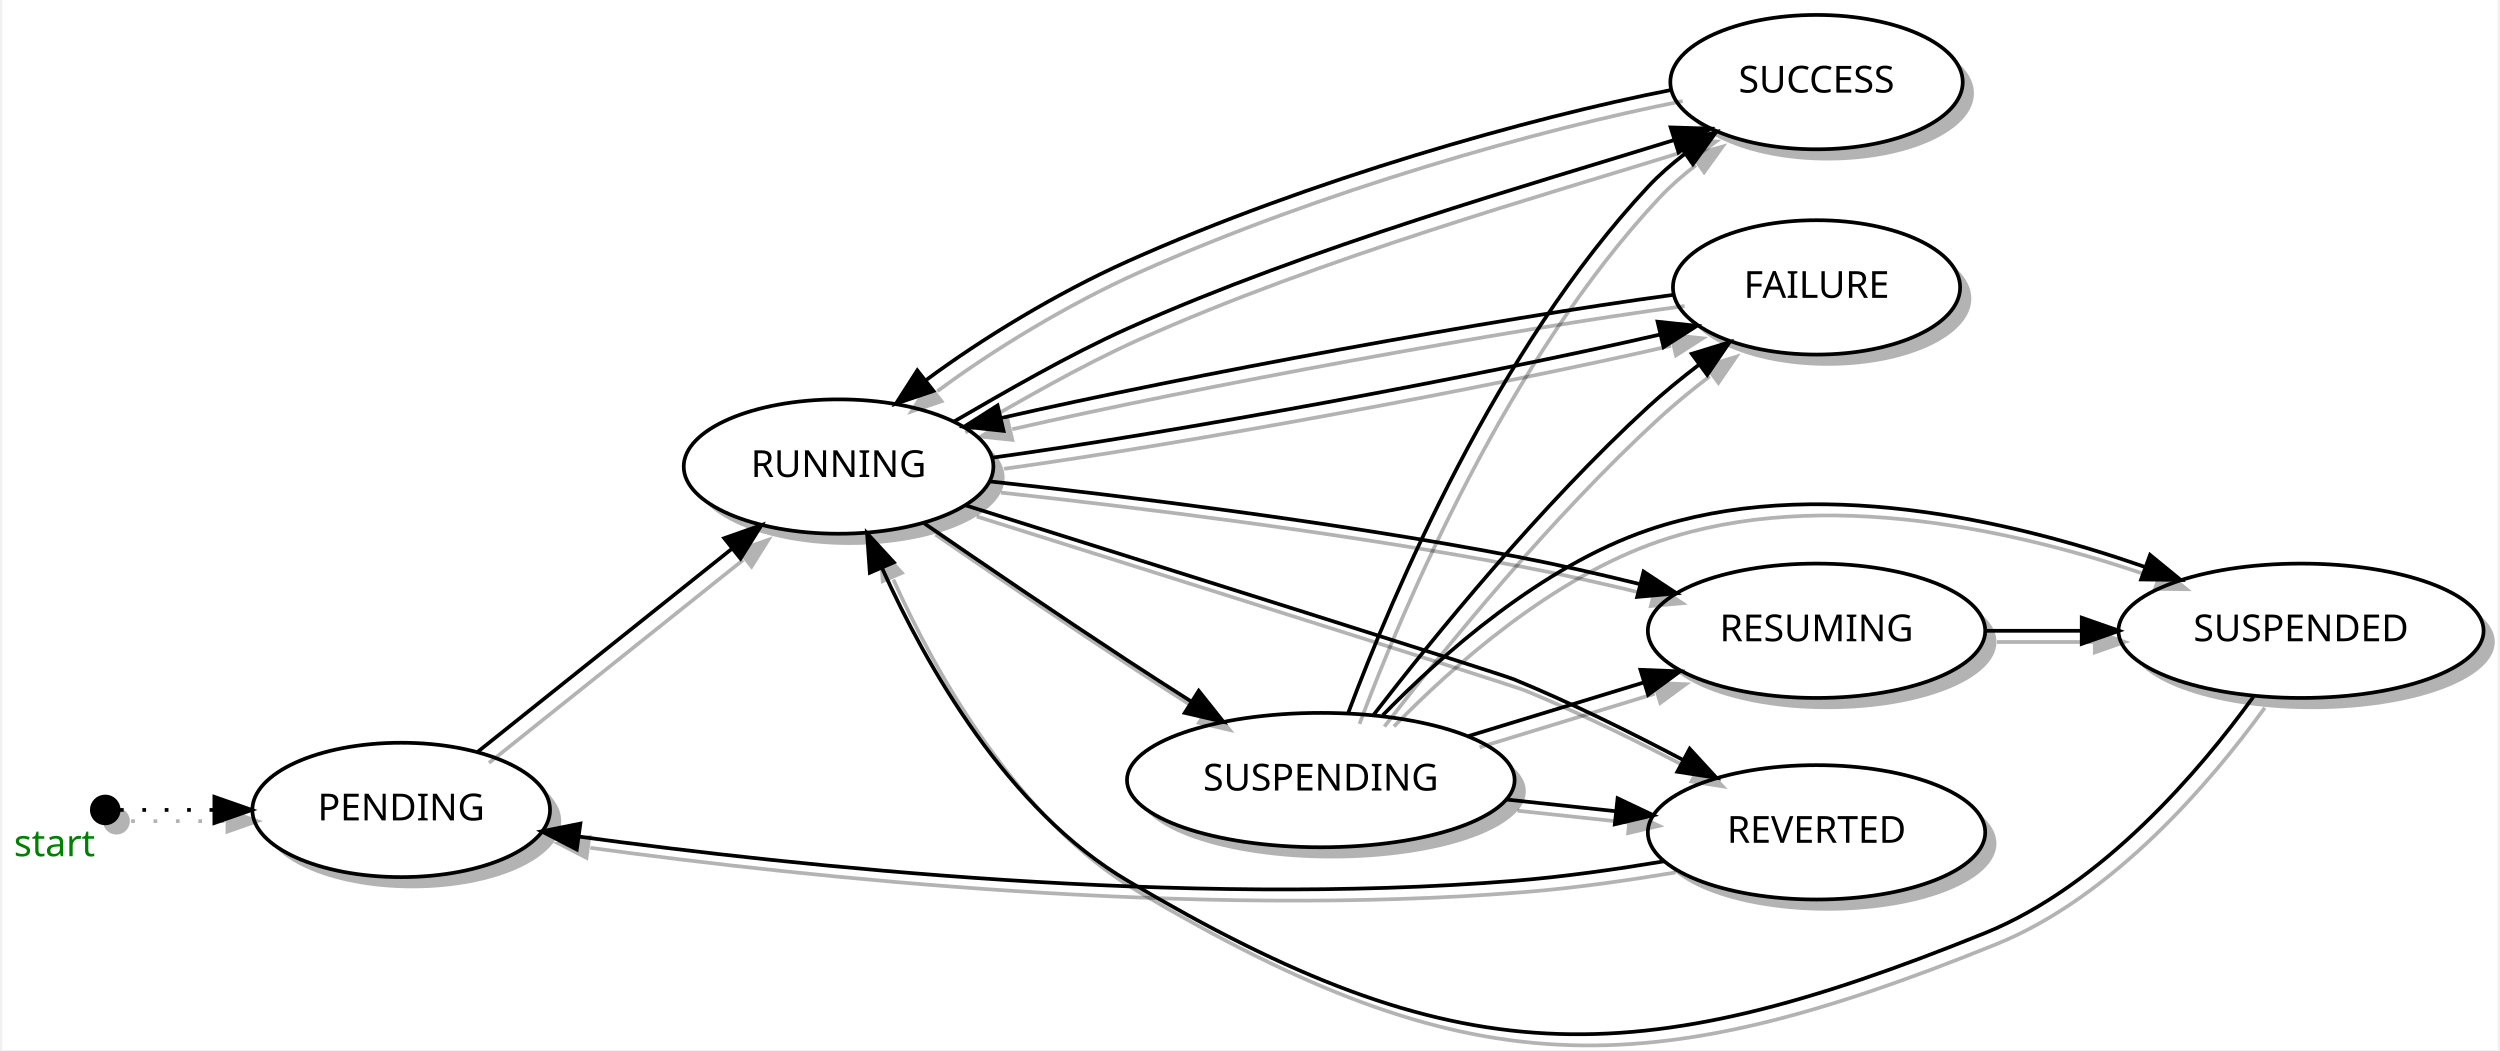
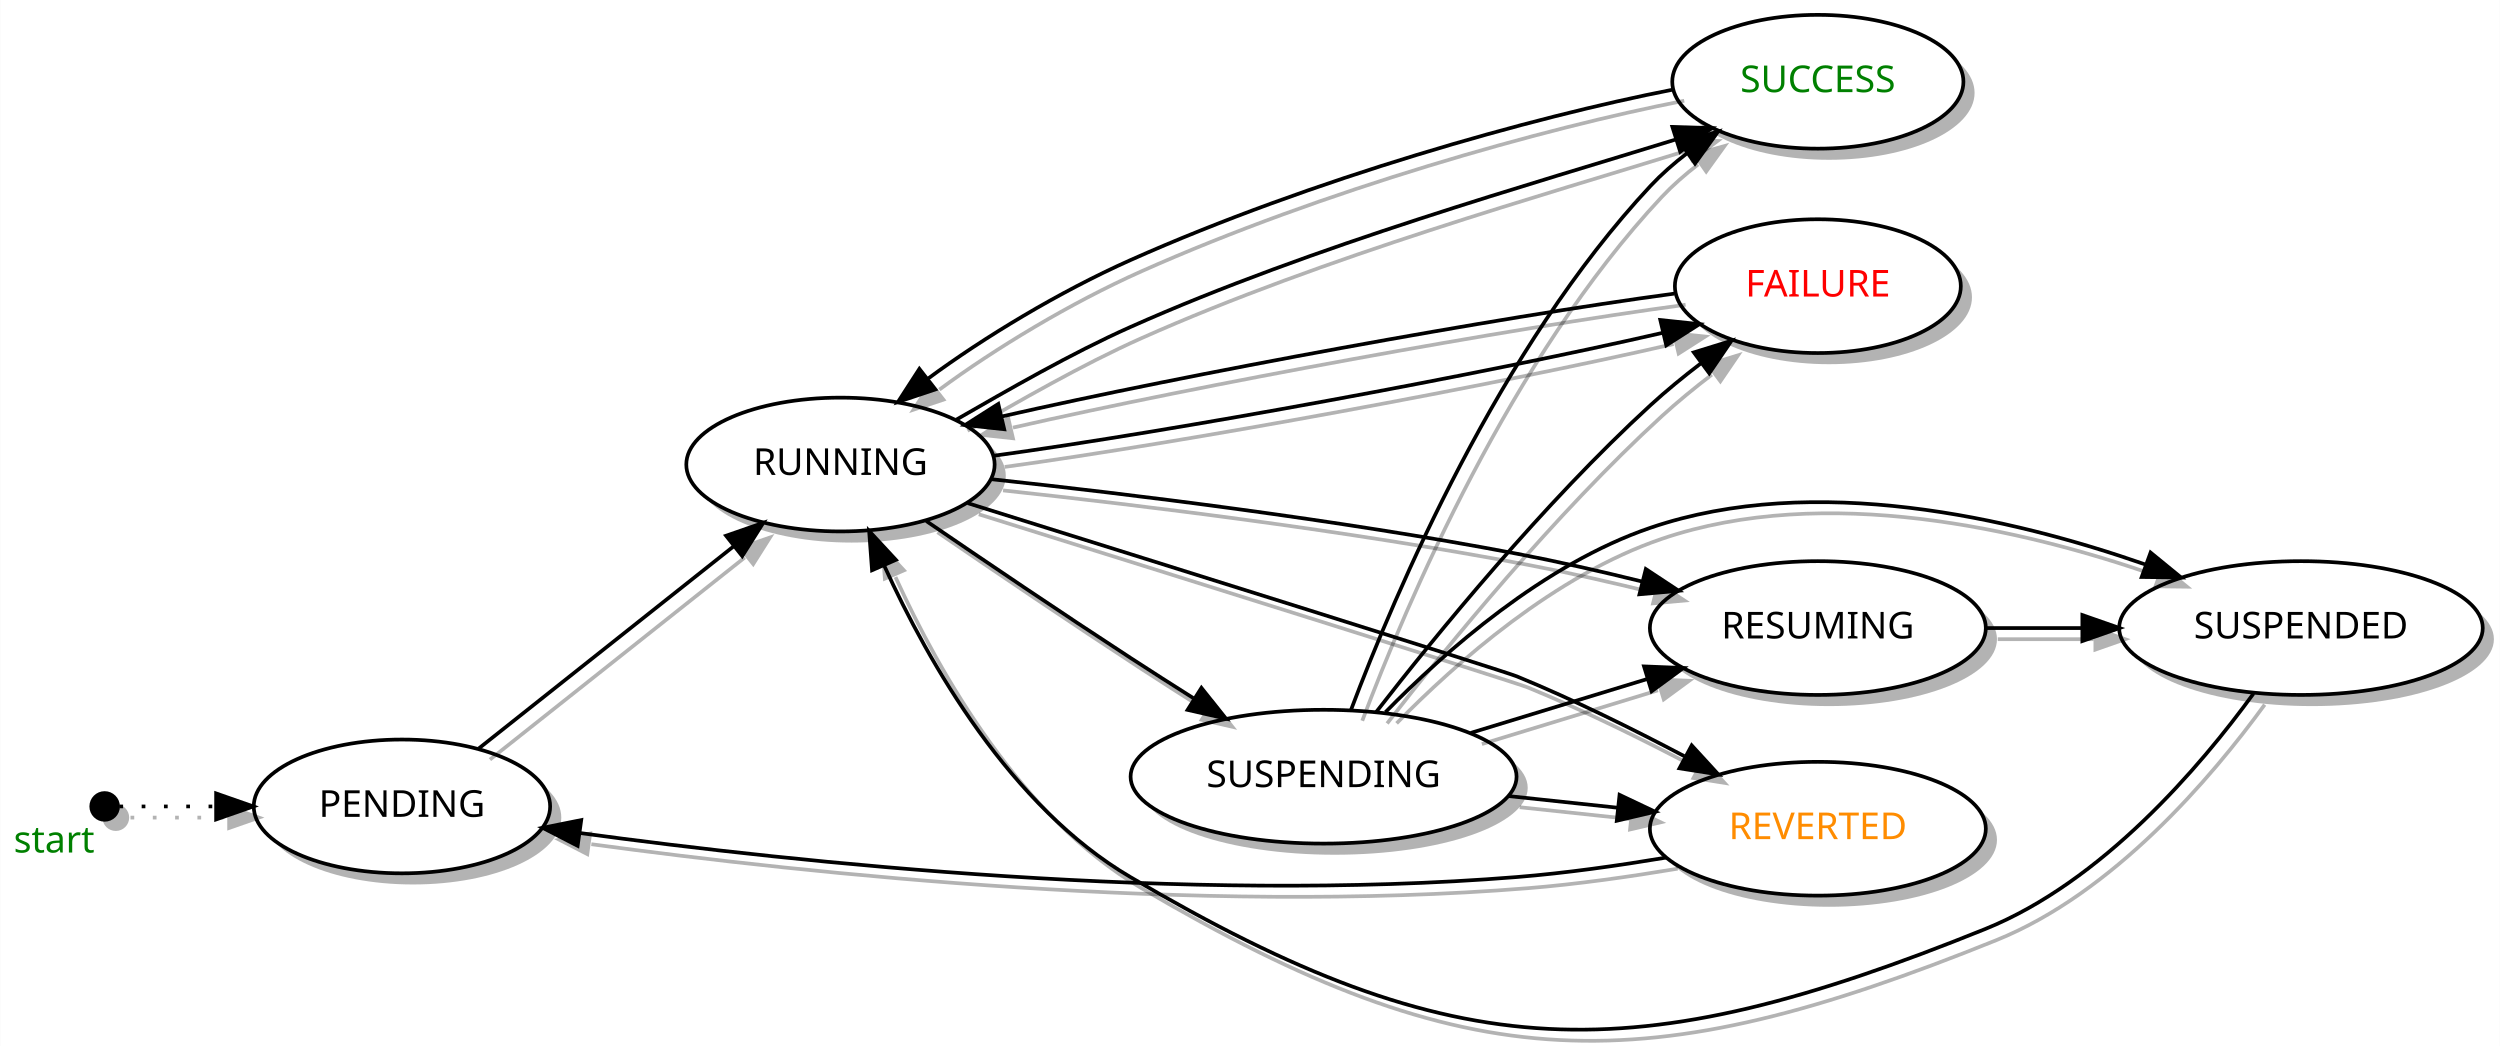
- <svg xmlns="http://www.w3.org/2000/svg" width="669pt" height="281pt" viewBox="0.00 0.00 668.61 281.34" preserveAspectRatio="xMidYMid meet" zoomAndPan="magnify" version="1.1" contentScriptType="application/ecmascript" contentStyleType="text/css">
+ <svg xmlns="http://www.w3.org/2000/svg" width="672pt" height="281pt" viewBox="0.00 0.00 671.60 281.30" preserveAspectRatio="xMidYMid meet" zoomAndPan="magnify" version="1.1" contentScriptType="application/ecmascript" contentStyleType="text/css">
  <defs>
    <linearGradient id="white" x1="0%" y1="0%" x2="0%" y2="0%">
      <stop offset="0%" style="stop-color:rgb(255,255,255);stop-opacity:1" />
    </linearGradient>
    <linearGradient id="black" x1="0%" y1="0%" x2="0%" y2="0%">
      <stop offset="0%" style="stop-color:rgb(0,0,0);stop-opacity:1" />
    </linearGradient>
    <linearGradient id="aquamarine" x1="0%" y1="0%" x2="100%" y2="100%">
      <stop offset="0%" style="stop-color:rgb(255,255,255);stop-opacity:1" />
      <stop offset="100%" style="stop-color:rgb(127,255,212);stop-opacity:1" />
    </linearGradient>
    <linearGradient id="azure" x1="0%" y1="0%" x2="100%" y2="100%">
      <stop offset="0%" style="stop-color:rgb(255,255,255);stop-opacity:1" />
      <stop offset="100%" style="stop-color:rgb(240,255,255);stop-opacity:1" />
    </linearGradient>
    <linearGradient id="blue" x1="0%" y1="0%" x2="100%" y2="100%">
      <stop offset="0%" style="stop-color:rgb(255,255,255);stop-opacity:1" />
      <stop offset="100%" style="stop-color:rgb(0,0,255);stop-opacity:1" />
    </linearGradient>
    <linearGradient id="blueviolet" x1="0%" y1="0%" x2="100%" y2="100%">
      <stop offset="0%" style="stop-color:rgb(255,255,255);stop-opacity:1" />
      <stop offset="100%" style="stop-color:rgb(138,43,226);stop-opacity:1" />
    </linearGradient>
    <linearGradient id="brown" x1="0%" y1="0%" x2="100%" y2="100%">
      <stop offset="0%" style="stop-color:rgb(255,255,255);stop-opacity:1" />
      <stop offset="100%" style="stop-color:rgb(165,42,42);stop-opacity:1" />
    </linearGradient>
    <linearGradient id="cadetblue" x1="0%" y1="0%" x2="100%" y2="100%">
      <stop offset="0%" style="stop-color:rgb(255,255,255);stop-opacity:1" />
      <stop offset="100%" style="stop-color:rgb(95,158,160);stop-opacity:1" />
    </linearGradient>
    <linearGradient id="chocolate" x1="0%" y1="0%" x2="100%" y2="100%">
      <stop offset="0%" style="stop-color:rgb(255,255,255);stop-opacity:1" />
      <stop offset="100%" style="stop-color:rgb(210,105,30);stop-opacity:1" />
    </linearGradient>
    <linearGradient id="cornflowerblue" x1="0%" y1="0%" x2="100%" y2="100%">
      <stop offset="0%" style="stop-color:rgb(255,255,255);stop-opacity:1" />
      <stop offset="100%" style="stop-color:rgb(100,149,237);stop-opacity:1" />
    </linearGradient>
    <linearGradient id="crimson" x1="0%" y1="0%" x2="100%" y2="100%">
      <stop offset="0%" style="stop-color:rgb(255,255,255);stop-opacity:1" />
      <stop offset="100%" style="stop-color:rgb(220,20,60);stop-opacity:1" />
    </linearGradient>
    <linearGradient id="cyan" x1="0%" y1="0%" x2="100%" y2="100%">
      <stop offset="0%" style="stop-color:rgb(255,255,255);stop-opacity:1" />
      <stop offset="100%" style="stop-color:rgb(0,255,255);stop-opacity:1" />
    </linearGradient>
    <linearGradient id="darkgreen" x1="0%" y1="0%" x2="100%" y2="100%">
      <stop offset="0%" style="stop-color:rgb(255,255,255);stop-opacity:1" />
      <stop offset="100%" style="stop-color:rgb(0,100,0);stop-opacity:1" />
    </linearGradient>
    <linearGradient id="darkorange" x1="0%" y1="0%" x2="100%" y2="100%">
      <stop offset="0%" style="stop-color:rgb(255,255,255);stop-opacity:1" />
      <stop offset="100%" style="stop-color:rgb(255,140,0);stop-opacity:1" />
    </linearGradient>
    <linearGradient id="gold" x1="0%" y1="0%" x2="100%" y2="100%">
      <stop offset="0%" style="stop-color:rgb(255,255,255);stop-opacity:1" />
      <stop offset="100%" style="stop-color:rgb(255,215,0);stop-opacity:1" />
    </linearGradient>
    <linearGradient id="gray" x1="0%" y1="0%" x2="100%" y2="100%">
      <stop offset="0%" style="stop-color:rgb(255,255,255);stop-opacity:1" />
      <stop offset="100%" style="stop-color:rgb(192,192,192);stop-opacity:1" />
    </linearGradient>
    <linearGradient id="greenyellow" x1="0%" y1="0%" x2="100%" y2="100%">
      <stop offset="0%" style="stop-color:rgb(255,255,255);stop-opacity:1" />
      <stop offset="100%" style="stop-color:rgb(173,255,47);stop-opacity:1" />
    </linearGradient>
    <linearGradient id="green" x1="0%" y1="0%" x2="100%" y2="100%">
      <stop offset="0%" style="stop-color:rgb(255,255,255);stop-opacity:1" />
      <stop offset="100%" style="stop-color:rgb(0,255,0);stop-opacity:1" />
    </linearGradient>
    <linearGradient id="grey" x1="0%" y1="0%" x2="100%" y2="100%">
      <stop offset="0%" style="stop-color:rgb(255,255,255);stop-opacity:1" />
      <stop offset="100%" style="stop-color:rgb(192,192,192);stop-opacity:1" />
    </linearGradient>
    <linearGradient id="hotpink" x1="0%" y1="0%" x2="100%" y2="100%">
      <stop offset="0%" style="stop-color:rgb(255,255,255);stop-opacity:1" />
      <stop offset="100%" style="stop-color:rgb(255,105,180);stop-opacity:1" />
    </linearGradient>
    <linearGradient id="indianred" x1="0%" y1="0%" x2="100%" y2="100%">
      <stop offset="0%" style="stop-color:rgb(255,255,255);stop-opacity:1" />
      <stop offset="100%" style="stop-color:rgb(205,92,92);stop-opacity:1" />
    </linearGradient>
    <linearGradient id="indigo" x1="0%" y1="0%" x2="100%" y2="100%">
      <stop offset="0%" style="stop-color:rgb(255,255,255);stop-opacity:1" />
      <stop offset="100%" style="stop-color:rgb(75,0,130);stop-opacity:1" />
    </linearGradient>
    <linearGradient id="lavender" x1="0%" y1="0%" x2="100%" y2="100%">
      <stop offset="0%" style="stop-color:rgb(255,255,255);stop-opacity:1" />
      <stop offset="100%" style="stop-color:rgb(230,230,250);stop-opacity:1" />
    </linearGradient>
    <linearGradient id="lightblue" x1="0%" y1="0%" x2="100%" y2="100%">
      <stop offset="0%" style="stop-color:rgb(255,255,255);stop-opacity:1" />
      <stop offset="100%" style="stop-color:rgb(173,216,230);stop-opacity:1" />
    </linearGradient>
    <linearGradient id="lightgray" x1="0%" y1="0%" x2="100%" y2="100%">
      <stop offset="0%" style="stop-color:rgb(255,255,255);stop-opacity:1" />
      <stop offset="100%" style="stop-color:rgb(211,211,211);stop-opacity:1" />
    </linearGradient>
    <linearGradient id="lightgrey" x1="0%" y1="0%" x2="100%" y2="100%">
      <stop offset="0%" style="stop-color:rgb(255,255,255);stop-opacity:1" />
      <stop offset="100%" style="stop-color:rgb(211,211,211);stop-opacity:1" />
    </linearGradient>
    <linearGradient id="magenta" x1="0%" y1="0%" x2="100%" y2="100%">
      <stop offset="0%" style="stop-color:rgb(255,255,255);stop-opacity:1" />
      <stop offset="100%" style="stop-color:rgb(255,0,255);stop-opacity:1" />
    </linearGradient>
    <linearGradient id="maroon" x1="0%" y1="0%" x2="100%" y2="100%">
      <stop offset="0%" style="stop-color:rgb(255,255,255);stop-opacity:1" />
      <stop offset="100%" style="stop-color:rgb(176,48,96);stop-opacity:1" />
    </linearGradient>
    <linearGradient id="mediumblue" x1="0%" y1="0%" x2="100%" y2="100%">
      <stop offset="0%" style="stop-color:rgb(255,255,255);stop-opacity:1" />
      <stop offset="100%" style="stop-color:rgb(0,0,205);stop-opacity:1" />
    </linearGradient>
    <linearGradient id="mediumpurple" x1="0%" y1="0%" x2="100%" y2="100%">
      <stop offset="0%" style="stop-color:rgb(255,255,255);stop-opacity:1" />
      <stop offset="100%" style="stop-color:rgb(147,112,219);stop-opacity:1" />
    </linearGradient>
    <linearGradient id="orange" x1="0%" y1="0%" x2="100%" y2="100%">
      <stop offset="0%" style="stop-color:rgb(255,255,255);stop-opacity:1" />
      <stop offset="100%" style="stop-color:rgb(255,165,0);stop-opacity:1" />
    </linearGradient>
    <linearGradient id="pink" x1="0%" y1="0%" x2="100%" y2="100%">
      <stop offset="0%" style="stop-color:rgb(255,255,255);stop-opacity:1" />
      <stop offset="100%" style="stop-color:rgb(255,192,203);stop-opacity:1" />
    </linearGradient>
    <linearGradient id="purple" x1="0%" y1="0%" x2="100%" y2="100%">
      <stop offset="0%" style="stop-color:rgb(255,255,255);stop-opacity:1" />
      <stop offset="100%" style="stop-color:rgb(160,32,240);stop-opacity:1" />
    </linearGradient>
    <linearGradient id="red" x1="0%" y1="0%" x2="100%" y2="100%">
      <stop offset="0%" style="stop-color:rgb(255,255,255);stop-opacity:1" />
      <stop offset="100%" style="stop-color:rgb(255,0,0);stop-opacity:1" />
    </linearGradient>
    <linearGradient id="steelblue" x1="0%" y1="0%" x2="100%" y2="100%">
      <stop offset="0%" style="stop-color:rgb(255,255,255);stop-opacity:1" />
      <stop offset="100%" style="stop-color:rgb(70,130,180);stop-opacity:1" />
    </linearGradient>
    <linearGradient id="violet" x1="0%" y1="0%" x2="100%" y2="100%">
      <stop offset="0%" style="stop-color:rgb(255,255,255);stop-opacity:1" />
      <stop offset="100%" style="stop-color:rgb(238,130,238);stop-opacity:1" />
    </linearGradient>
    <linearGradient id="yellow" x1="0%" y1="0%" x2="100%" y2="100%">
      <stop offset="0%" style="stop-color:rgb(255,255,255);stop-opacity:1" />
      <stop offset="100%" style="stop-color:rgb(255,255,0);stop-opacity:1" />
    </linearGradient>
    <linearGradient id="none" x1="0%" y1="0%" x2="100%" y2="100%">
      <stop offset="0%" style="stop-color:rgb(255,255,255);stop-opacity:1" />
      <stop offset="100%" style="stop-color:rgb(255,255,255);stop-opacity:1" />
    </linearGradient>
  </defs>
-   <g id="graph0" class="graph" transform="scale(1 1) rotate(0) translate(4 277.337)">
-     <polygon fill="white" stroke="none" points="-4,4 -4,-277.337 664.609,-277.337 664.609,4 -4,4" />
+   <g id="graph0" class="graph" transform="scale(1 1) rotate(0) translate(4 277.304)">
+     <polygon fill="white" stroke="white" points="-4,4 -4,-277.304 667.6,-277.304 667.6,4 -4,4" />
    <g id="node1" class="node">
-       <ellipse fill="none" stroke="black" cx="102.888" cy="-60.337" rx="39.877" ry="18" style="fill: black; stroke: none; fill-opacity:0.3" transform="translate(3,3)" />
-       <ellipse fill="none" stroke="black" cx="102.888" cy="-60.337" rx="39.877" ry="18" style="fill:url(#none);stroke:black;" />
-       <text text-anchor="middle" x="102.888" y="-57.537" font-family="Times,serif" font-size="11.00" style="font-size:10px; font-family:Verdana">PENDING</text>
+       <ellipse fill="none" stroke="black" cx="103.6" cy="-60.304" rx="39.877" ry="18" style="fill: black; stroke: none; fill-opacity:0.3" transform="translate(3,3)" />
+       <ellipse fill="none" stroke="black" cx="103.6" cy="-60.304" rx="39.877" ry="18" style="fill:url(#none);stroke:black;" />
+       <text text-anchor="middle" x="103.6" y="-57.504" font-family="Times,serif" font-size="11.00" style="font-size:10px; font-family:Verdana">PENDING</text>
    </g>
    <g id="node2" class="node">
-       <ellipse fill="none" stroke="black" cx="220.069" cy="-152.337" rx="41.485" ry="18" style="fill: black; stroke: none; fill-opacity:0.3" transform="translate(3,3)" />
-       <ellipse fill="none" stroke="black" cx="220.069" cy="-152.337" rx="41.485" ry="18" style="fill:url(#none);stroke:black;" />
-       <text text-anchor="middle" x="220.069" y="-149.537" font-family="Times,serif" font-size="11.00" style="font-size:10px; font-family:Verdana">RUNNING</text>
+       <ellipse fill="none" stroke="black" cx="221.6" cy="-152.304" rx="41.485" ry="18" style="fill: black; stroke: none; fill-opacity:0.3" transform="translate(3,3)" />
+       <ellipse fill="none" stroke="black" cx="221.6" cy="-152.304" rx="41.485" ry="18" style="fill:url(#none);stroke:black;" />
+       <text text-anchor="middle" x="221.6" y="-149.504" font-family="Times,serif" font-size="11.00" style="font-size:10px; font-family:Verdana">RUNNING</text>
    </g>
    <g id="edge1" class="edge">
-       <polygon fill="black" stroke="black" points="189.436,-133.147 199.434,-136.653 193.805,-127.678 189.436,-133.147" style="fill: black; stroke: none; fill-opacity:0.3" transform="translate(3,3)" />
-       <path fill="none" stroke="black" d="M123.427,-75.943C142.125,-90.878 170.51,-113.55 191.504,-130.319" style="fill: none; stroke: black; stroke-opacity:0.3" transform="translate(3,3)" />
-       <polygon fill="black" stroke="black" points="189.436,-133.147 199.434,-136.653 193.805,-127.678 189.436,-133.147" style="fill:url(#black);stroke:black;" />
-       <path fill="none" stroke="black" d="M123.427,-75.943C142.125,-90.878 170.51,-113.55 191.504,-130.319" />
+       <polygon fill="black" stroke="black" points="190.816,-133.149 200.826,-136.62 195.166,-127.664 190.816,-133.149" style="fill: black; stroke: none; fill-opacity:0.3" transform="translate(3,3)" />
+       <path fill="none" stroke="black" d="M124.278,-75.91C143.109,-90.845 171.696,-113.517 192.839,-130.286" style="fill: none; stroke: black; stroke-opacity:0.3" transform="translate(3,3)" />
+       <polygon fill="black" stroke="black" points="190.816,-133.149 200.826,-136.62 195.166,-127.664 190.816,-133.149" style="fill:url(#black);stroke:black;" />
+       <path fill="none" stroke="black" d="M124.278,-75.91C143.109,-90.845 171.696,-113.517 192.839,-130.286" />
    </g>
    <g id="node3" class="node">
-       <ellipse fill="none" stroke="black" cx="482.092" cy="-200.337" rx="38.471" ry="18" style="fill: black; stroke: none; fill-opacity:0.3" transform="translate(3,3)" />
-       <ellipse fill="none" stroke="black" cx="482.092" cy="-200.337" rx="38.471" ry="18" style="fill:url(#none);stroke:black;" />
-       <text text-anchor="middle" x="482.092" y="-197.537" font-family="Times,serif" font-size="11.00" style="font-size:10px; font-family:Verdana">FAILURE</text>
+       <ellipse fill="none" stroke="black" cx="484.6" cy="-200.304" rx="38.471" ry="18" style="fill: black; stroke: none; fill-opacity:0.3" transform="translate(3,3)" />
+       <ellipse fill="none" stroke="black" cx="484.6" cy="-200.304" rx="38.471" ry="18" style="fill:url(#none);stroke:black;" />
+       <text text-anchor="middle" x="484.6" y="-197.504" font-family="Times,serif" font-size="11.00" fill="red" style="font-size:10px; font-family:Verdana">FAILURE</text>
    </g>
    <g id="edge4" class="edge">
-       <polygon fill="black" stroke="black" points="439.503,-191.145 450.04,-190.038 441.112,-184.333 439.503,-191.145" style="fill: black; stroke: none; fill-opacity:0.3" transform="translate(3,3)" />
-       <path fill="none" stroke="black" d="M261.412,-154.735C310.021,-161.45 391.235,-176.432 440.122,-187.695" style="fill: none; stroke: black; stroke-opacity:0.3" transform="translate(3,3)" />
-       <polygon fill="black" stroke="black" points="439.503,-191.145 450.04,-190.038 441.112,-184.333 439.503,-191.145" style="fill:url(#black);stroke:black;" />
-       <path fill="none" stroke="black" d="M261.412,-154.735C310.021,-161.45 391.235,-176.432 440.122,-187.695" />
+       <polygon fill="black" stroke="black" points="442.209,-191.194 452.746,-190.081 443.815,-184.38 442.209,-191.194" style="fill: black; stroke: none; fill-opacity:0.3" transform="translate(3,3)" />
+       <path fill="none" stroke="black" d="M262.809,-154.662C311.669,-161.372 393.651,-176.44 442.784,-187.733" style="fill: none; stroke: black; stroke-opacity:0.3" transform="translate(3,3)" />
+       <polygon fill="black" stroke="black" points="442.209,-191.194 452.746,-190.081 443.815,-184.38 442.209,-191.194" style="fill:url(#black);stroke:black;" />
+       <path fill="none" stroke="black" d="M262.809,-154.662C311.669,-161.372 393.651,-176.44 442.784,-187.733" />
    </g>
    <g id="node4" class="node">
-       <ellipse fill="none" stroke="black" cx="349.276" cy="-68.337" rx="51.931" ry="18" style="fill: black; stroke: none; fill-opacity:0.3" transform="translate(3,3)" />
-       <ellipse fill="none" stroke="black" cx="349.276" cy="-68.337" rx="51.931" ry="18" style="fill:url(#none);stroke:black;" />
-       <text text-anchor="middle" x="349.276" y="-65.537" font-family="Times,serif" font-size="11.00" style="font-size:10px; font-family:Verdana">SUSPENDING</text>
+       <ellipse fill="none" stroke="black" cx="351.6" cy="-68.304" rx="51.931" ry="18" style="fill: black; stroke: none; fill-opacity:0.3" transform="translate(3,3)" />
+       <ellipse fill="none" stroke="black" cx="351.6" cy="-68.304" rx="51.931" ry="18" style="fill:url(#none);stroke:black;" />
+       <text text-anchor="middle" x="351.6" y="-65.504" font-family="Times,serif" font-size="11.00" style="font-size:10px; font-family:Verdana">SUSPENDING</text>
    </g>
    <g id="edge3" class="edge">
-       <polygon fill="black" stroke="black" points="316.565,-92.259 323.146,-83.956 312.824,-86.342 316.565,-92.259" style="fill: black; stroke: none; fill-opacity:0.3" transform="translate(3,3)" />
-       <path fill="none" stroke="black" d="M243.027,-137.117C258.245,-126.642 279.025,-112.48 297.561,-100.337 302.99,-96.78 308.783,-93.058 314.44,-89.461" style="fill: none; stroke: black; stroke-opacity:0.3" transform="translate(3,3)" />
-       <polygon fill="black" stroke="black" points="316.565,-92.259 323.146,-83.956 312.824,-86.342 316.565,-92.259" style="fill:url(#black);stroke:black;" />
-       <path fill="none" stroke="black" d="M243.027,-137.117C258.245,-126.642 279.025,-112.48 297.561,-100.337 302.99,-96.78 308.783,-93.058 314.44,-89.461" />
+       <polygon fill="black" stroke="black" points="318.729,-92.211 325.331,-83.925 315.003,-86.285 318.729,-92.211" style="fill: black; stroke: none; fill-opacity:0.3" transform="translate(3,3)" />
+       <path fill="none" stroke="black" d="M244.707,-137.086C260.027,-126.612 280.945,-112.45 299.6,-100.304 305.061,-96.748 310.887,-93.026 316.576,-89.43" style="fill: none; stroke: black; stroke-opacity:0.3" transform="translate(3,3)" />
+       <polygon fill="black" stroke="black" points="318.729,-92.211 325.331,-83.925 315.003,-86.285 318.729,-92.211" style="fill:url(#black);stroke:black;" />
+       <path fill="none" stroke="black" d="M244.707,-137.086C260.027,-126.612 280.945,-112.45 299.6,-100.304 305.061,-96.748 310.887,-93.026 316.576,-89.43" />
    </g>
    <g id="node5" class="node">
-       <ellipse fill="none" stroke="black" cx="482.092" cy="-54.337" rx="45.201" ry="18" style="fill: black; stroke: none; fill-opacity:0.3" transform="translate(3,3)" />
-       <ellipse fill="none" stroke="black" cx="482.092" cy="-54.337" rx="45.201" ry="18" style="fill:url(#none);stroke:black;" />
-       <text text-anchor="middle" x="482.092" y="-51.537" font-family="Times,serif" font-size="11.00" style="font-size:10px; font-family:Verdana">REVERTED</text>
+       <ellipse fill="none" stroke="black" cx="484.6" cy="-54.304" rx="45.201" ry="18" style="fill: black; stroke: none; fill-opacity:0.3" transform="translate(3,3)" />
+       <ellipse fill="none" stroke="black" cx="484.6" cy="-54.304" rx="45.201" ry="18" style="fill:url(#none);stroke:black;" />
+       <text text-anchor="middle" x="484.6" y="-51.504" font-family="Times,serif" font-size="11.00" fill="darkorange" style="font-size:10px; font-family:Verdana">REVERTED</text>
    </g>
    <g id="edge5" class="edge">
-       <polygon fill="black" stroke="black" points="448.106,-76.743 455.273,-68.94 444.804,-70.57 448.106,-76.743" style="fill: black; stroke: none; fill-opacity:0.3" transform="translate(3,3)" />
-       <path fill="none" stroke="black" d="M254.102,-141.948C305.086,-125.903 397.487,-96.777 400.991,-95.337 416.136,-89.112 432.307,-81.112 446.124,-73.833" style="fill: none; stroke: black; stroke-opacity:0.3" transform="translate(3,3)" />
-       <polygon fill="black" stroke="black" points="448.106,-76.743 455.273,-68.94 444.804,-70.57 448.106,-76.743" style="fill:url(#black);stroke:black;" />
-       <path fill="none" stroke="black" d="M254.102,-141.948C305.086,-125.903 397.487,-96.777 400.991,-95.337 416.136,-89.112 432.307,-81.112 446.124,-73.833" />
+       <polygon fill="black" stroke="black" points="450.659,-76.729 457.821,-68.921 447.353,-70.559 450.659,-76.729" style="fill: black; stroke: none; fill-opacity:0.3" transform="translate(3,3)" />
+       <path fill="none" stroke="black" d="M255.831,-141.916C307.121,-125.873 400.076,-96.749 403.6,-95.304 418.734,-89.094 434.885,-81.097 448.685,-73.816" style="fill: none; stroke: black; stroke-opacity:0.3" transform="translate(3,3)" />
+       <polygon fill="black" stroke="black" points="450.659,-76.729 457.821,-68.921 447.353,-70.559 450.659,-76.729" style="fill:url(#black);stroke:black;" />
+       <path fill="none" stroke="black" d="M255.831,-141.916C307.121,-125.873 400.076,-96.749 403.6,-95.304 418.734,-89.094 434.885,-81.097 448.685,-73.816" />
    </g>
    <g id="node6" class="node">
-       <ellipse fill="none" stroke="black" cx="482.092" cy="-255.337" rx="39.174" ry="18" style="fill: black; stroke: none; fill-opacity:0.3" transform="translate(3,3)" />
-       <ellipse fill="none" stroke="black" cx="482.092" cy="-255.337" rx="39.174" ry="18" style="fill:url(#none);stroke:black;" />
-       <text text-anchor="middle" x="482.092" y="-252.537" font-family="Times,serif" font-size="11.00" style="font-size:10px; font-family:Verdana">SUCCESS</text>
+       <ellipse fill="none" stroke="black" cx="484.6" cy="-255.304" rx="39.174" ry="18" style="fill: black; stroke: none; fill-opacity:0.3" transform="translate(3,3)" />
+       <ellipse fill="none" stroke="black" cx="484.6" cy="-255.304" rx="39.174" ry="18" style="fill:url(#none);stroke:black;" />
+       <text text-anchor="middle" x="484.6" y="-252.504" font-family="Times,serif" font-size="11.00" fill="green" style="font-size:10px; font-family:Verdana">SUCCESS</text>
    </g>
    <g id="edge6" class="edge">
-       <polygon fill="black" stroke="black" points="443.01,-243.198 453.6,-242.874 445.12,-236.524 443.01,-243.198" style="fill: black; stroke: none; fill-opacity:0.3" transform="translate(3,3)" />
-       <path fill="none" stroke="black" d="M251.049,-164.432C264.805,-172.374 281.581,-182.176 297.561,-189.337 346.473,-211.254 406.269,-228.11 444.029,-239.85" style="fill: none; stroke: black; stroke-opacity:0.3" transform="translate(3,3)" />
-       <polygon fill="black" stroke="black" points="443.01,-243.198 453.6,-242.874 445.12,-236.524 443.01,-243.198" style="fill:url(#black);stroke:black;" />
-       <path fill="none" stroke="black" d="M251.049,-164.432C264.805,-172.374 281.581,-182.176 297.561,-189.337 346.473,-211.254 406.269,-228.11 444.029,-239.85" />
+       <polygon fill="black" stroke="black" points="445.458,-243.156 456.048,-242.829 447.565,-236.481 445.458,-243.156" style="fill: black; stroke: none; fill-opacity:0.3" transform="translate(3,3)" />
+       <path fill="none" stroke="black" d="M252.793,-164.394C266.643,-172.335 283.529,-182.137 299.6,-189.304 348.666,-211.183 408.607,-228.048 446.454,-239.801" style="fill: none; stroke: black; stroke-opacity:0.3" transform="translate(3,3)" />
+       <polygon fill="black" stroke="black" points="445.458,-243.156 456.048,-242.829 447.565,-236.481 445.458,-243.156" style="fill:url(#black);stroke:black;" />
+       <path fill="none" stroke="black" d="M252.793,-164.394C266.643,-172.335 283.529,-182.137 299.6,-189.304 348.666,-211.183 408.607,-228.048 446.454,-239.801" />
    </g>
    <g id="node7" class="node">
-       <ellipse fill="none" stroke="black" cx="482.092" cy="-108.337" rx="45.201" ry="18" style="fill: black; stroke: none; fill-opacity:0.3" transform="translate(3,3)" />
-       <ellipse fill="none" stroke="black" cx="482.092" cy="-108.337" rx="45.201" ry="18" style="fill:url(#none);stroke:black;" />
-       <text text-anchor="middle" x="482.092" y="-105.537" font-family="Times,serif" font-size="11.00" style="font-size:10px; font-family:Verdana">RESUMING</text>
+       <ellipse fill="none" stroke="black" cx="484.6" cy="-108.304" rx="45.201" ry="18" style="fill: black; stroke: none; fill-opacity:0.3" transform="translate(3,3)" />
+       <ellipse fill="none" stroke="black" cx="484.6" cy="-108.304" rx="45.201" ry="18" style="fill:url(#none);stroke:black;" />
+       <text text-anchor="middle" x="484.6" y="-105.504" font-family="Times,serif" font-size="11.00" style="font-size:10px; font-family:Verdana">RESUMING</text>
    </g>
    <g id="edge7" class="edge">
-       <polygon fill="black" stroke="black" points="435.754,-124.2 444.597,-118.365 434.045,-117.412 435.754,-124.2" style="fill: black; stroke: none; fill-opacity:0.3" transform="translate(3,3)" />
-       <path fill="none" stroke="black" d="M260.584,-148.354C297.175,-144.363 353.012,-137.496 400.991,-128.337 411.986,-126.237 423.727,-123.558 434.735,-120.847" style="fill: none; stroke: black; stroke-opacity:0.3" transform="translate(3,3)" />
-       <polygon fill="black" stroke="black" points="435.754,-124.2 444.597,-118.365 434.045,-117.412 435.754,-124.2" style="fill:url(#black);stroke:black;" />
-       <path fill="none" stroke="black" d="M260.584,-148.354C297.175,-144.363 353.012,-137.496 400.991,-128.337 411.986,-126.237 423.727,-123.558 434.735,-120.847" />
+       <polygon fill="black" stroke="black" points="438.311,-124.177 447.153,-118.339 436.601,-117.39 438.311,-124.177" style="fill: black; stroke: none; fill-opacity:0.3" transform="translate(3,3)" />
+       <path fill="none" stroke="black" d="M262.353,-148.341C299.164,-144.363 355.337,-137.506 403.6,-128.304 414.582,-126.21 426.309,-123.532 437.304,-120.822" style="fill: none; stroke: black; stroke-opacity:0.3" transform="translate(3,3)" />
+       <polygon fill="black" stroke="black" points="438.311,-124.177 447.153,-118.339 436.601,-117.39 438.311,-124.177" style="fill:url(#black);stroke:black;" />
+       <path fill="none" stroke="black" d="M262.353,-148.341C299.164,-144.363 355.337,-137.506 403.6,-128.304 414.582,-126.21 426.309,-123.532 437.304,-120.822" />
    </g>
    <g id="edge2" class="edge">
-       <polygon fill="black" stroke="black" points="264.272,-161.899 253.738,-163.026 262.676,-168.714 264.272,-161.899" style="fill: black; stroke: none; fill-opacity:0.3" transform="translate(3,3)" />
-       <path fill="none" stroke="black" d="M443.728,-198.345C396.02,-191.913 313.671,-176.793 263.604,-165.337" style="fill: none; stroke: black; stroke-opacity:0.3" transform="translate(3,3)" />
-       <polygon fill="black" stroke="black" points="264.272,-161.899 253.738,-163.026 262.676,-168.714 264.272,-161.899" style="fill:url(#black);stroke:black;" />
-       <path fill="none" stroke="black" d="M443.728,-198.345C396.02,-191.913 313.671,-176.793 263.604,-165.337" />
+       <polygon fill="black" stroke="black" points="265.662,-161.797 255.128,-162.93 264.069,-168.614 265.662,-161.797" style="fill: black; stroke: none; fill-opacity:0.3" transform="translate(3,3)" />
+       <path fill="none" stroke="black" d="M446.011,-198.301C398.023,-191.851 315.215,-176.697 265.017,-165.241" style="fill: none; stroke: black; stroke-opacity:0.3" transform="translate(3,3)" />
+       <polygon fill="black" stroke="black" points="265.662,-161.797 255.128,-162.93 264.069,-168.614 265.662,-161.797" style="fill:url(#black);stroke:black;" />
+       <path fill="none" stroke="black" d="M446.011,-198.301C398.023,-191.851 315.215,-176.697 265.017,-165.241" />
    </g>
    <g id="edge8" class="edge">
-       <polygon fill="black" stroke="black" points="448.662,-182.539 458.789,-185.654 452.814,-176.904 448.662,-182.539" style="fill: black; stroke: none; fill-opacity:0.3" transform="translate(3,3)" />
-       <path fill="none" stroke="black" d="M363.311,-85.672C379.406,-106.501 408.198,-141.936 436.991,-168.337 441.175,-172.172 445.82,-175.968 450.48,-179.531" style="fill: none; stroke: black; stroke-opacity:0.3" transform="translate(3,3)" />
-       <polygon fill="black" stroke="black" points="448.662,-182.539 458.789,-185.654 452.814,-176.904 448.662,-182.539" style="fill:url(#black);stroke:black;" />
-       <path fill="none" stroke="black" d="M363.311,-85.672C379.406,-106.501 408.198,-141.936 436.991,-168.337 441.175,-172.172 445.82,-175.968 450.48,-179.531" />
+       <polygon fill="black" stroke="black" points="451.232,-182.483 461.356,-185.608 455.39,-176.852 451.232,-182.483" style="fill: black; stroke: none; fill-opacity:0.3" transform="translate(3,3)" />
+       <path fill="none" stroke="black" d="M365.694,-85.629C381.857,-106.448 410.759,-141.873 439.6,-168.304 443.778,-172.132 448.415,-175.924 453.066,-179.486" style="fill: none; stroke: black; stroke-opacity:0.3" transform="translate(3,3)" />
+       <polygon fill="black" stroke="black" points="451.232,-182.483 461.356,-185.608 455.39,-176.852 451.232,-182.483" style="fill:url(#black);stroke:black;" />
+       <path fill="none" stroke="black" d="M365.694,-85.629C381.857,-106.448 410.759,-141.873 439.6,-168.304 443.778,-172.132 448.415,-175.924 453.066,-179.486" />
    </g>
    <g id="edge11" class="edge">
-       <polygon fill="black" stroke="black" points="428.795,-63.453 438.365,-58.909 428.05,-56.493 428.795,-63.453" style="fill: black; stroke: none; fill-opacity:0.3" transform="translate(3,3)" />
-       <path fill="none" stroke="black" d="M398.987,-63.123C408.584,-62.096 418.694,-61.014 428.415,-59.974" style="fill: none; stroke: black; stroke-opacity:0.3" transform="translate(3,3)" />
-       <polygon fill="black" stroke="black" points="428.795,-63.453 438.365,-58.909 428.05,-56.493 428.795,-63.453" style="fill:url(#black);stroke:black;" />
-       <path fill="none" stroke="black" d="M398.987,-63.123C408.584,-62.096 418.694,-61.014 428.415,-59.974" />
+       <polygon fill="black" stroke="black" points="431.242,-63.419 440.813,-58.876 430.498,-56.459 431.242,-63.419" style="fill: black; stroke: none; fill-opacity:0.3" transform="translate(3,3)" />
+       <path fill="none" stroke="black" d="M401.38,-63.09C410.99,-62.063 421.115,-60.981 430.849,-59.941" style="fill: none; stroke: black; stroke-opacity:0.3" transform="translate(3,3)" />
+       <polygon fill="black" stroke="black" points="431.242,-63.419 440.813,-58.876 430.498,-56.459 431.242,-63.419" style="fill:url(#black);stroke:black;" />
+       <path fill="none" stroke="black" d="M401.38,-63.09C410.99,-62.063 421.115,-60.981 430.849,-59.941" />
    </g>
    <g id="edge9" class="edge">
-       <polygon fill="black" stroke="black" points="444.964,-239.086 455.169,-241.935 448.969,-233.344 444.964,-239.086" style="fill: black; stroke: none; fill-opacity:0.3" transform="translate(3,3)" />
-       <path fill="none" stroke="black" d="M356.643,-86.392C368.474,-117.959 396.389,-183.944 436.991,-227.337 439.919,-230.466 443.268,-233.393 446.784,-236.088" style="fill: none; stroke: black; stroke-opacity:0.3" transform="translate(3,3)" />
-       <polygon fill="black" stroke="black" points="444.964,-239.086 455.169,-241.935 448.969,-233.344 444.964,-239.086" style="fill:url(#black);stroke:black;" />
-       <path fill="none" stroke="black" d="M356.643,-86.392C368.474,-117.959 396.389,-183.944 436.991,-227.337 439.919,-230.466 443.268,-233.393 446.784,-236.088" />
+       <polygon fill="black" stroke="black" points="447.54,-239.031 457.742,-241.889 451.549,-233.292 447.54,-239.031" style="fill: black; stroke: none; fill-opacity:0.3" transform="translate(3,3)" />
+       <path fill="none" stroke="black" d="M359.007,-86.354C370.907,-117.912 398.959,-183.885 439.6,-227.304 442.524,-230.427 445.867,-233.351 449.375,-236.044" style="fill: none; stroke: black; stroke-opacity:0.3" transform="translate(3,3)" />
+       <polygon fill="black" stroke="black" points="447.54,-239.031 457.742,-241.889 451.549,-233.292 447.54,-239.031" style="fill:url(#black);stroke:black;" />
+       <path fill="none" stroke="black" d="M359.007,-86.354C370.907,-117.912 398.959,-183.885 439.6,-227.304 442.524,-230.427 445.867,-233.351 449.375,-236.044" />
    </g>
    <g id="edge10" class="edge">
-       <polygon fill="black" stroke="black" points="434.921,-97.879 445.508,-97.456 436.968,-91.185 434.921,-97.879" style="fill: black; stroke: none; fill-opacity:0.3" transform="translate(3,3)" />
-       <path fill="none" stroke="black" d="M388.818,-80.121C403.532,-84.621 420.441,-89.791 435.732,-94.467" style="fill: none; stroke: black; stroke-opacity:0.3" transform="translate(3,3)" />
-       <polygon fill="black" stroke="black" points="434.921,-97.879 445.508,-97.456 436.968,-91.185 434.921,-97.879" style="fill:url(#black);stroke:black;" />
-       <path fill="none" stroke="black" d="M388.818,-80.121C403.532,-84.621 420.441,-89.791 435.732,-94.467" />
+       <polygon fill="black" stroke="black" points="437.822,-97.985 448.408,-97.558 439.866,-91.29 437.822,-97.985" style="fill: black; stroke: none; fill-opacity:0.3" transform="translate(3,3)" />
+       <path fill="none" stroke="black" d="M391.196,-80.089C406.054,-84.626 423.149,-89.845 438.562,-94.552" style="fill: none; stroke: black; stroke-opacity:0.3" transform="translate(3,3)" />
+       <polygon fill="black" stroke="black" points="437.822,-97.985 448.408,-97.558 439.866,-91.29 437.822,-97.985" style="fill:url(#black);stroke:black;" />
+       <path fill="none" stroke="black" d="M391.196,-80.089C406.054,-84.626 423.149,-89.845 438.562,-94.552" />
    </g>
    <g id="node8" class="node">
-       <ellipse fill="none" stroke="black" cx="611.9" cy="-108.337" rx="48.918" ry="18" style="fill: black; stroke: none; fill-opacity:0.3" transform="translate(3,3)" />
-       <ellipse fill="none" stroke="black" cx="611.9" cy="-108.337" rx="48.918" ry="18" style="fill:url(#none);stroke:black;" />
-       <text text-anchor="middle" x="611.9" y="-105.537" font-family="Times,serif" font-size="11.00" style="font-size:10px; font-family:Verdana">SUSPENDED</text>
+       <ellipse fill="none" stroke="black" cx="614.6" cy="-108.304" rx="48.918" ry="18" style="fill: black; stroke: none; fill-opacity:0.3" transform="translate(3,3)" />
+       <ellipse fill="none" stroke="black" cx="614.6" cy="-108.304" rx="48.918" ry="18" style="fill:url(#none);stroke:black;" />
+       <text text-anchor="middle" x="614.6" y="-105.504" font-family="Times,serif" font-size="11.00" style="font-size:10px; font-family:Verdana">SUSPENDED</text>
    </g>
    <g id="edge12" class="edge">
-       <polygon fill="black" stroke="black" points="571.45,-128.666 579.648,-121.955 569.054,-122.089 571.45,-128.666" style="fill: black; stroke: none; fill-opacity:0.3" transform="translate(3,3)" />
-       <path fill="none" stroke="black" d="M365.86,-85.696C381.846,-102.086 408.363,-125.565 436.991,-135.337 480.999,-150.357 534.146,-137.976 570.012,-125.465" style="fill: none; stroke: black; stroke-opacity:0.3" transform="translate(3,3)" />
-       <polygon fill="black" stroke="black" points="571.45,-128.666 579.648,-121.955 569.054,-122.089 571.45,-128.666" style="fill:url(#black);stroke:black;" />
-       <path fill="none" stroke="black" d="M365.86,-85.696C381.846,-102.086 408.363,-125.565 436.991,-135.337 480.999,-150.357 534.146,-137.976 570.012,-125.465" />
+       <polygon fill="black" stroke="black" points="574.135,-128.619 582.336,-121.911 571.742,-122.041 574.135,-128.619" style="fill: black; stroke: none; fill-opacity:0.3" transform="translate(3,3)" />
+       <path fill="none" stroke="black" d="M368.247,-85.664C384.294,-102.055 410.905,-125.535 439.6,-135.304 483.643,-150.297 536.815,-137.921 572.696,-125.418" style="fill: none; stroke: black; stroke-opacity:0.3" transform="translate(3,3)" />
+       <polygon fill="black" stroke="black" points="574.135,-128.619 582.336,-121.911 571.742,-122.041 574.135,-128.619" style="fill:url(#black);stroke:black;" />
+       <path fill="none" stroke="black" d="M368.247,-85.664C384.294,-102.055 410.905,-125.535 439.6,-135.304 483.643,-150.297 536.815,-137.921 572.696,-125.418" />
    </g>
    <g id="edge16" class="edge">
-       <polygon fill="black" stroke="black" points="149.926,-49.745 140.508,-54.597 150.896,-56.678 149.926,-49.745" style="fill: black; stroke: none; fill-opacity:0.3" transform="translate(3,3)" />
-       <path fill="none" stroke="black" d="M441.317,-46.586C428.497,-44.436 414.191,-42.401 400.991,-41.337 312.538,-34.205 209.095,-45.186 150.554,-53.191" style="fill: none; stroke: black; stroke-opacity:0.3" transform="translate(3,3)" />
-       <polygon fill="black" stroke="black" points="149.926,-49.745 140.508,-54.597 150.896,-56.678 149.926,-49.745" style="fill:url(#black);stroke:black;" />
-       <path fill="none" stroke="black" d="M441.317,-46.586C428.497,-44.436 414.191,-42.401 400.991,-41.337 312.538,-34.205 209.095,-45.186 150.554,-53.191" />
+       <polygon fill="black" stroke="black" points="150.875,-49.703 141.454,-54.549 151.841,-56.636 150.875,-49.703" style="fill: black; stroke: none; fill-opacity:0.3" transform="translate(3,3)" />
+       <path fill="none" stroke="black" d="M443.876,-46.553C431.072,-44.403 416.784,-42.368 403.6,-41.304 314.585,-34.118 210.48,-45.117 151.564,-53.141" style="fill: none; stroke: black; stroke-opacity:0.3" transform="translate(3,3)" />
+       <polygon fill="black" stroke="black" points="150.875,-49.703 141.454,-54.549 151.841,-56.636 150.875,-49.703" style="fill:url(#black);stroke:black;" />
+       <path fill="none" stroke="black" d="M443.876,-46.553C431.072,-44.403 416.784,-42.368 403.6,-41.304 314.585,-34.118 210.48,-45.117 151.564,-53.141" />
    </g>
    <g id="edge13" class="edge">
-       <polygon fill="black" stroke="black" points="245.48,-172.588 235.446,-169.185 241.168,-178.102 245.48,-172.588" style="fill: black; stroke: none; fill-opacity:0.3" transform="translate(3,3)" />
-       <path fill="none" stroke="black" d="M443.218,-253.244C405.417,-245.869 346.124,-229.098 297.561,-207.337 278.529,-198.808 258.367,-186.533 243.523,-175.5" style="fill: none; stroke: black; stroke-opacity:0.3" transform="translate(3,3)" />
-       <polygon fill="black" stroke="black" points="245.48,-172.588 235.446,-169.185 241.168,-178.102 245.48,-172.588" style="fill:url(#black);stroke:black;" />
-       <path fill="none" stroke="black" d="M443.218,-253.244C405.417,-245.869 346.124,-229.098 297.561,-207.337 278.529,-198.808 258.367,-186.533 243.523,-175.5" />
+       <polygon fill="black" stroke="black" points="247.127,-172.516 237.082,-169.149 242.835,-178.046 247.127,-172.516" style="fill: black; stroke: none; fill-opacity:0.3" transform="translate(3,3)" />
+       <path fill="none" stroke="black" d="M445.642,-253.195C407.754,-245.808 348.316,-229.027 299.6,-207.304 280.459,-198.768 260.162,-186.494 245.215,-175.463" style="fill: none; stroke: black; stroke-opacity:0.3" transform="translate(3,3)" />
+       <polygon fill="black" stroke="black" points="247.127,-172.516 237.082,-169.149 242.835,-178.046 247.127,-172.516" style="fill:url(#black);stroke:black;" />
+       <path fill="none" stroke="black" d="M445.642,-253.195C407.754,-245.808 348.316,-229.027 299.6,-207.304 280.459,-198.768 260.162,-186.494 245.215,-175.463" />
    </g>
    <g id="edge14" class="edge">
-       <polygon fill="black" stroke="black" points="553.15,-111.837 563.15,-108.337 553.15,-104.837 553.15,-111.837" style="fill: black; stroke: none; fill-opacity:0.3" transform="translate(3,3)" />
-       <path fill="none" stroke="black" d="M527.434,-108.337C535.726,-108.337 544.503,-108.337 553.13,-108.337" style="fill: none; stroke: black; stroke-opacity:0.3" transform="translate(3,3)" />
-       <polygon fill="black" stroke="black" points="553.15,-111.837 563.15,-108.337 553.15,-104.837 553.15,-111.837" style="fill:url(#black);stroke:black;" />
-       <path fill="none" stroke="black" d="M527.434,-108.337C535.726,-108.337 544.503,-108.337 553.13,-108.337" />
+       <polygon fill="black" stroke="black" points="555.778,-111.804 565.778,-108.304 555.778,-104.804 555.778,-111.804" style="fill: black; stroke: none; fill-opacity:0.3" transform="translate(3,3)" />
+       <path fill="none" stroke="black" d="M530.009,-108.304C538.313,-108.304 547.103,-108.304 555.743,-108.304" style="fill: none; stroke: black; stroke-opacity:0.3" transform="translate(3,3)" />
+       <polygon fill="black" stroke="black" points="555.778,-111.804 565.778,-108.304 555.778,-104.804 555.778,-111.804" style="fill:url(#black);stroke:black;" />
+       <path fill="none" stroke="black" d="M530.009,-108.304C538.313,-108.304 547.103,-108.304 555.743,-108.304" />
    </g>
    <g id="edge15" class="edge">
-       <polygon fill="black" stroke="black" points="228.449,-123.895 227.702,-134.463 234.877,-126.667 228.449,-123.895" style="fill: black; stroke: none; fill-opacity:0.3" transform="translate(3,3)" />
-       <path fill="none" stroke="black" d="M599.191,-90.72C584.894,-70.981 558.686,-40.079 527.192,-27.337 432.409,11.014 385.587,10.683 297.561,-41.337 265.403,-60.341 243.61,-98.796 231.758,-125.06" style="fill: none; stroke: black; stroke-opacity:0.3" transform="translate(3,3)" />
-       <polygon fill="black" stroke="black" points="228.449,-123.895 227.702,-134.463 234.877,-126.667 228.449,-123.895" style="fill:url(#black);stroke:black;" />
-       <path fill="none" stroke="black" d="M599.191,-90.72C584.894,-70.981 558.686,-40.079 527.192,-27.337 432.409,11.014 385.587,10.683 297.561,-41.337 265.403,-60.341 243.61,-98.796 231.758,-125.06" />
+       <polygon fill="black" stroke="black" points="230.096,-123.86 229.31,-134.425 236.513,-126.656 230.096,-123.86" style="fill: black; stroke: none; fill-opacity:0.3" transform="translate(3,3)" />
+       <path fill="none" stroke="black" d="M601.835,-90.686C587.474,-70.945 561.161,-40.042 529.6,-27.304 434.632,11.026 387.858,10.645 299.6,-41.304 267.339,-60.292 245.375,-98.751 233.408,-125.02" style="fill: none; stroke: black; stroke-opacity:0.3" transform="translate(3,3)" />
+       <polygon fill="black" stroke="black" points="230.096,-123.86 229.31,-134.425 236.513,-126.656 230.096,-123.86" style="fill:url(#black);stroke:black;" />
+       <path fill="none" stroke="black" d="M601.835,-90.686C587.474,-70.945 561.161,-40.042 529.6,-27.304 434.632,11.026 387.858,10.645 299.6,-41.304 267.339,-60.292 245.375,-98.751 233.408,-125.02" />
    </g>
    <g id="node9" class="node">
-       <ellipse fill="black" stroke="black" cx="23.6" cy="-60.337" rx="3.6" ry="3.6" style="fill: black; stroke: none; fill-opacity:0.3" transform="translate(3,3)" />
-       <ellipse fill="black" stroke="black" cx="23.6" cy="-60.337" rx="3.6" ry="3.6" style="fill:url(#black);stroke:black;" />
-       <text text-anchor="middle" x="10" y="-47.937" font-family="Times,serif" font-size="11.00" fill="green" style="font-size:10px; font-family:Verdana">start</text>
+       <ellipse fill="black" stroke="black" cx="23.6" cy="-60.304" rx="3.6" ry="3.6" style="fill: black; stroke: none; fill-opacity:0.3" transform="translate(3,3)" />
+       <ellipse fill="black" stroke="black" cx="23.6" cy="-60.304" rx="3.6" ry="3.6" style="fill:url(#black);stroke:black;" />
+       <text text-anchor="middle" x="10" y="-47.904" font-family="Times,serif" font-size="11.00" fill="green" style="font-size:10px; font-family:Verdana">start</text>
    </g>
    <g id="edge17" class="edge">
-       <polygon fill="black" stroke="black" points="52.841,-63.837 62.841,-60.337 52.841,-56.837 52.841,-63.837" style="fill: black; stroke: none; fill-opacity:0.3" transform="translate(3,3)" />
-       <path fill="none" stroke="black" stroke-dasharray="1,5" d="M27.535,-60.337C32.18,-60.337 41.815,-60.337 52.656,-60.337" style="fill: none; stroke: black; stroke-opacity:0.3" transform="translate(3,3)" />
-       <polygon fill="black" stroke="black" points="52.841,-63.837 62.841,-60.337 52.841,-56.837 52.841,-63.837" style="fill:url(#black);stroke:black;" />
-       <path fill="none" stroke="black" stroke-dasharray="1,5" d="M27.535,-60.337C32.18,-60.337 41.815,-60.337 52.656,-60.337" />
+       <polygon fill="black" stroke="black" points="53.596,-63.804 63.596,-60.304 53.596,-56.804 53.596,-63.804" style="fill: black; stroke: none; fill-opacity:0.3" transform="translate(3,3)" />
+       <path fill="none" stroke="black" stroke-dasharray="1,5" d="M27.562,-60.304C32.34,-60.304 42.353,-60.304 53.552,-60.304" style="fill: none; stroke: black; stroke-opacity:0.3" transform="translate(3,3)" />
+       <polygon fill="black" stroke="black" points="53.596,-63.804 63.596,-60.304 53.596,-56.804 53.596,-63.804" style="fill:url(#black);stroke:black;" />
+       <path fill="none" stroke="black" stroke-dasharray="1,5" d="M27.562,-60.304C32.34,-60.304 42.353,-60.304 53.552,-60.304" />
    </g>
  </g>
</svg>
